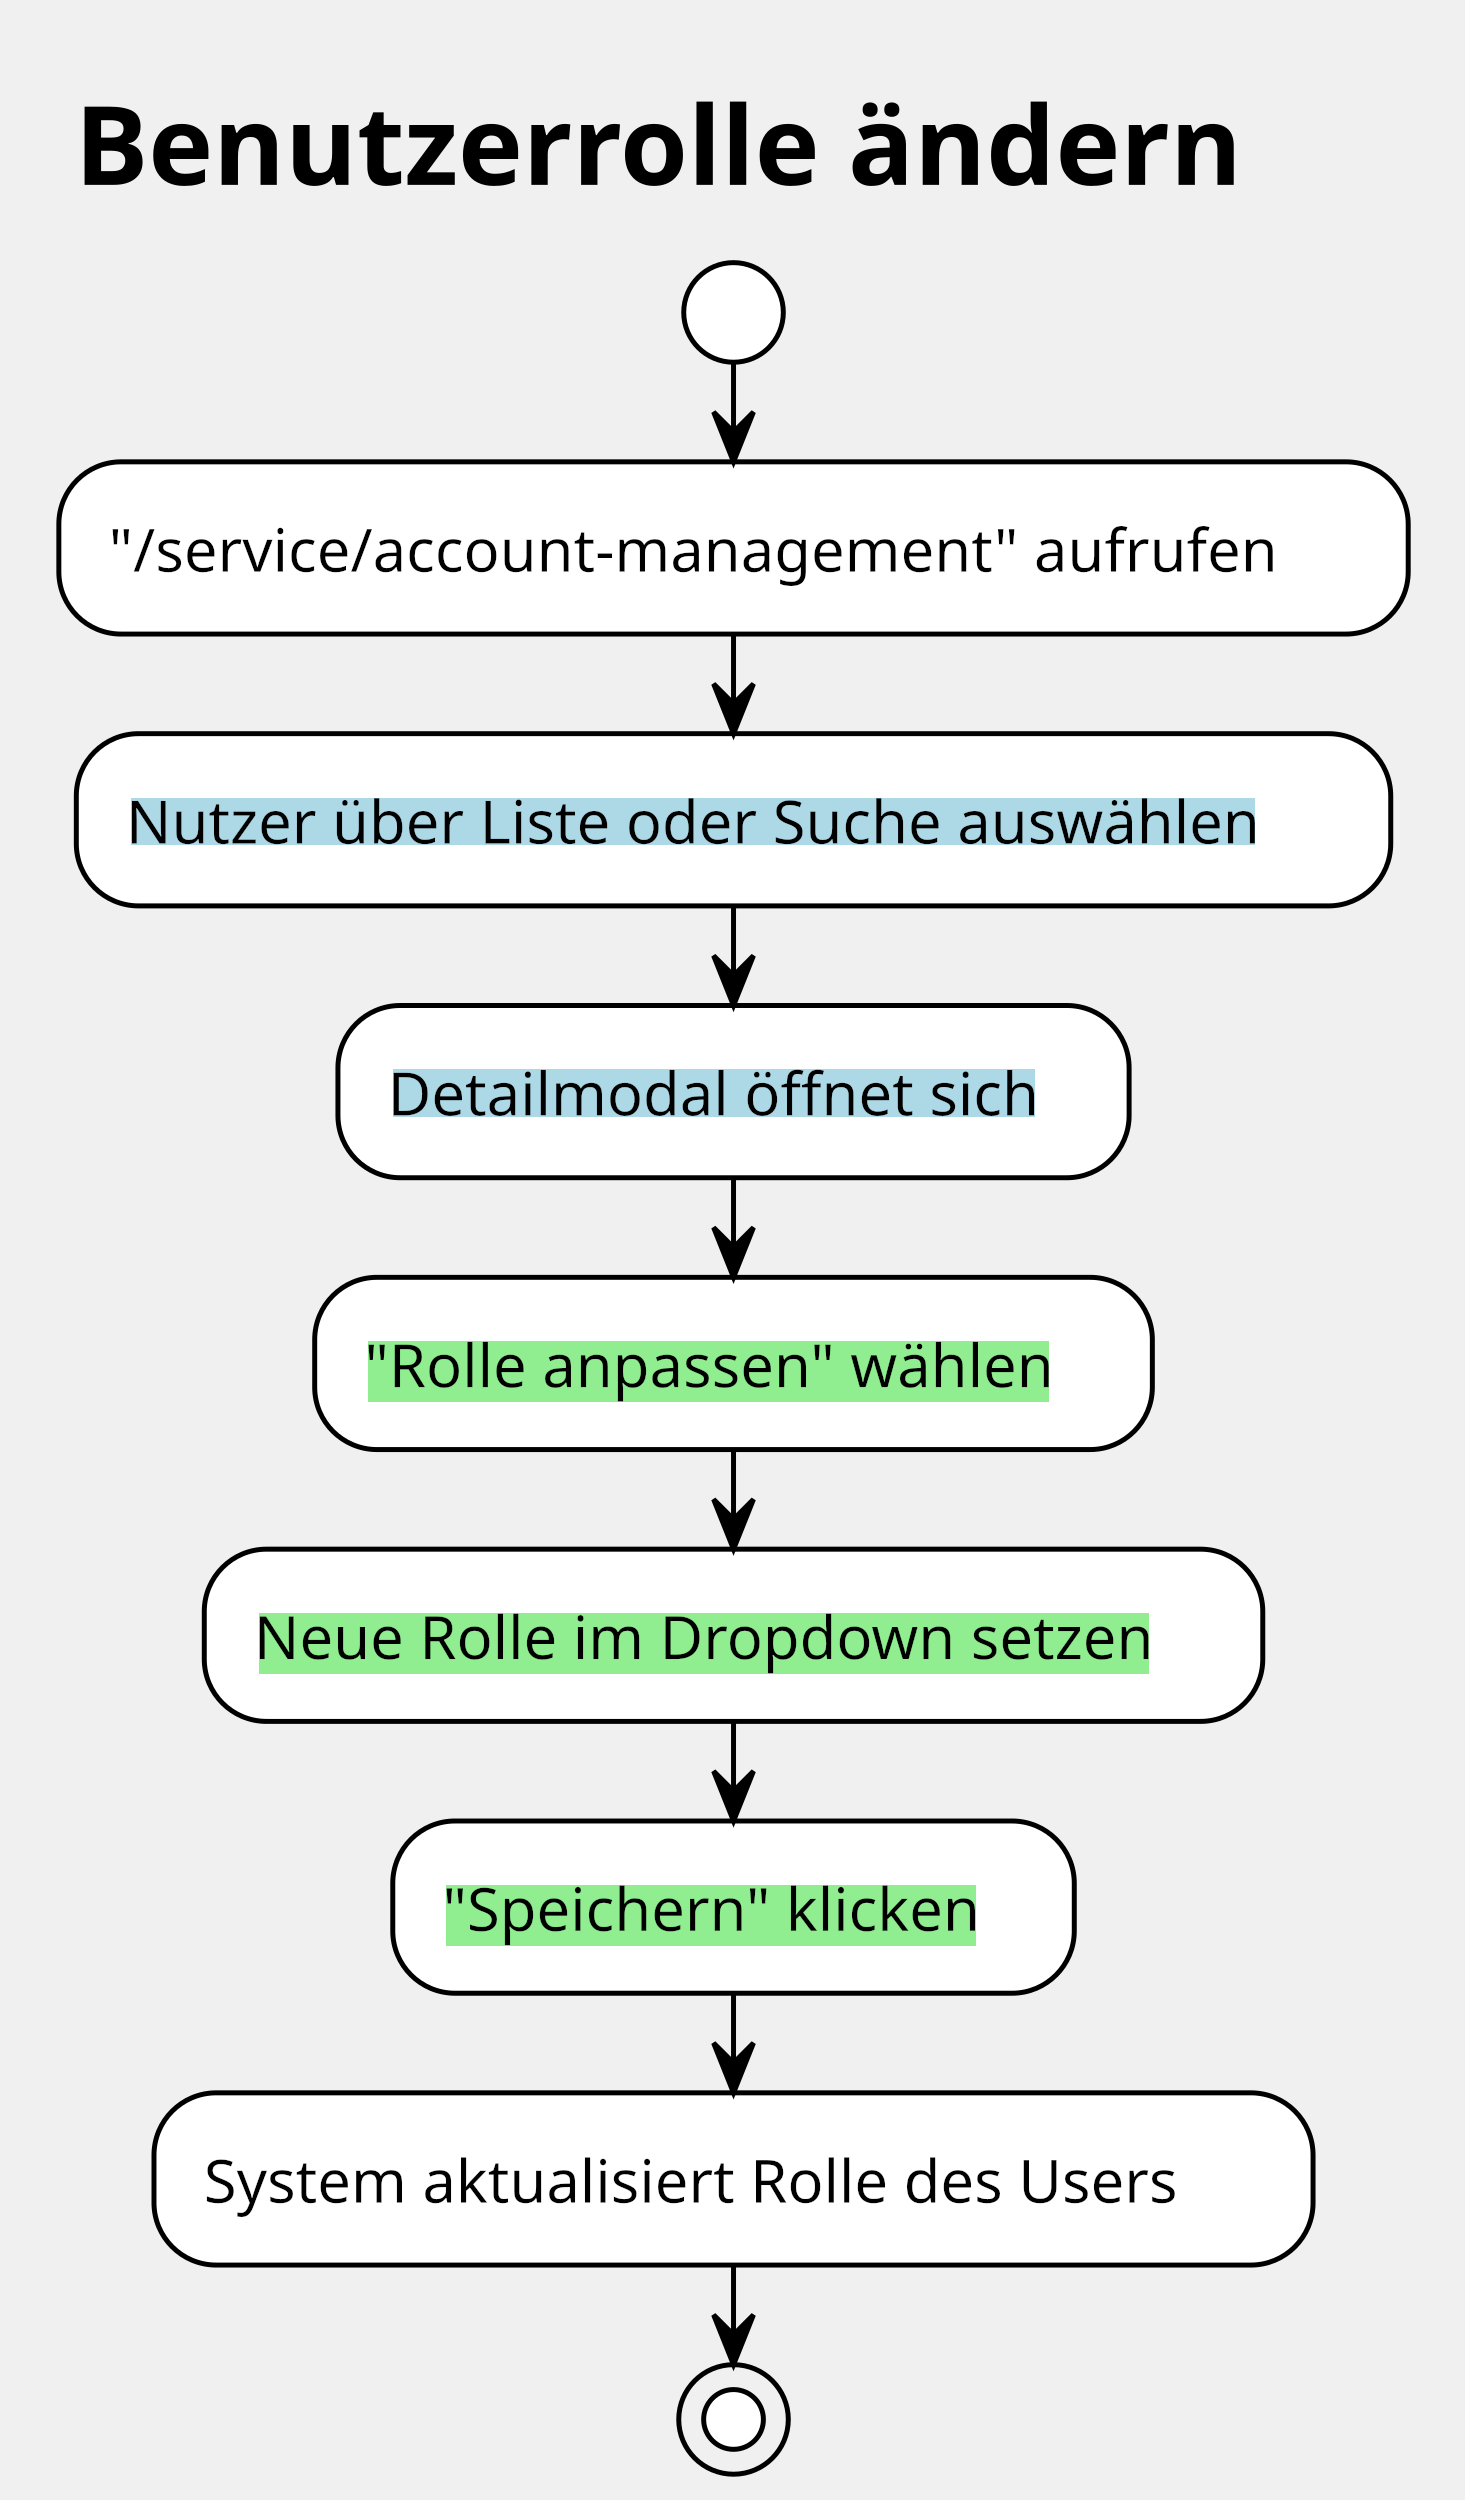
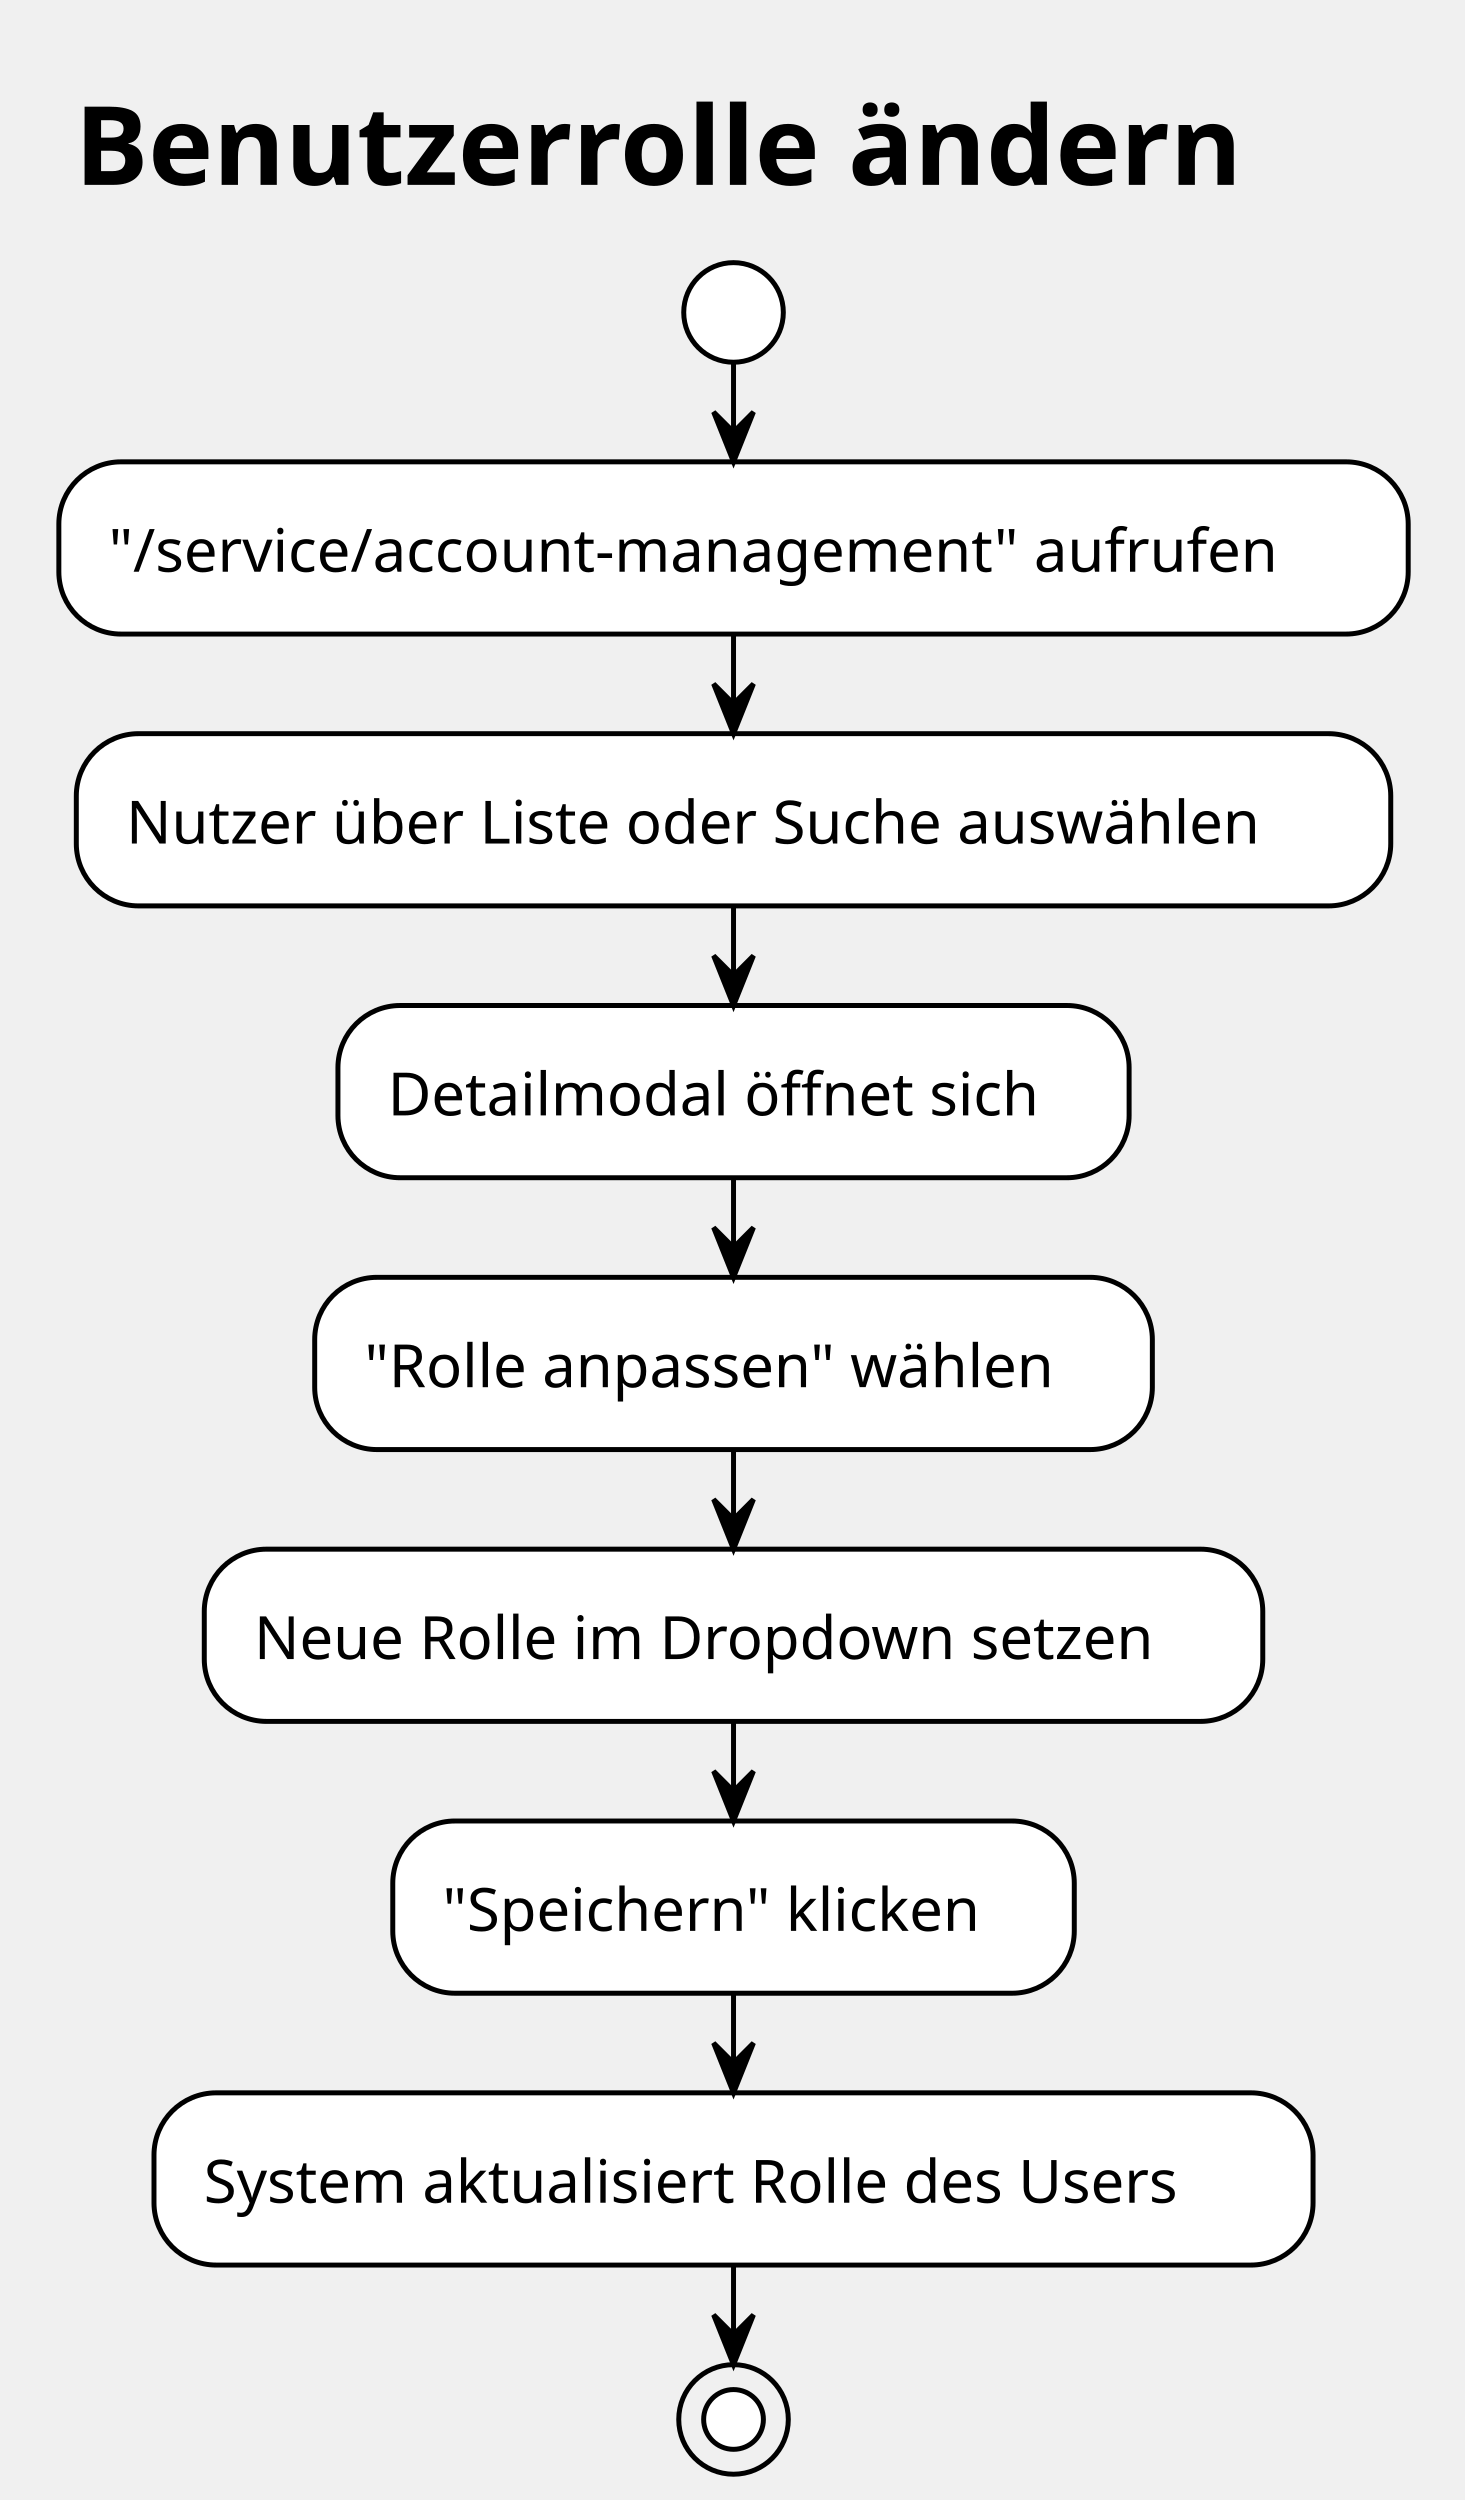
<svg xmlns="http://www.w3.org/2000/svg" contentStyleType="text/css" data-diagram-type="ACTIVITY" height="502px" preserveAspectRatio="none" style="width:294px;height:502px;background:#FFFFFF;" version="1.1" viewBox="0 0 294 502" width="294px" zoomAndPan="magnify">
-   <defs>
-     <filter height="1" id="b1y1vzah706wv00" width="1" x="0" y="0">
-       <feFlood flood-color="#FFFFFF" result="flood" />
-       <feComposite in="SourceGraphic" in2="flood" operator="over" />
-     </filter>
-     <filter height="1" id="b1y1vzah706wv01" width="1" x="0" y="0">
-       <feFlood flood-color="#ADD8E6" result="flood" />
-       <feComposite in="SourceGraphic" in2="flood" operator="over" />
-     </filter>
-     <filter height="1" id="b1y1vzah706wv02" width="1" x="0" y="0">
-       <feFlood flood-color="#90EE90" result="flood" />
-       <feComposite in="SourceGraphic" in2="flood" operator="over" />
-     </filter>
-   </defs>
+   <defs />
  <g>
    <g class="title" data-source-line="1">
      <text fill="#000000" font-family="Verdana" font-size="22" font-weight="bold" lengthAdjust="spacing" textLength="261.583" x="15" y="37.118">Benutzerrolle ändern</text>
    </g>
    <ellipse cx="147.292" cy="62.737" fill="#FFFFFF" rx="10" ry="10" style="stroke:#000000;stroke-width:1;" />
    <rect fill="#FFFFFF" height="34.584" rx="12.5" ry="12.5" style="stroke:#000000;stroke-width:1;" width="270.951" x="11.816" y="92.737" />
-     <text fill="#000000" filter="url(#b1y1vzah706wv00)" font-family="Verdana" font-size="12" lengthAdjust="spacing" textLength="250.951" x="21.816" y="114.802">"/service/account-management" aufrufen</text>
+     <text fill="#000000" font-family="Verdana" font-size="12" lengthAdjust="spacing" textLength="250.951" x="21.816" y="114.802">"/service/account-management" aufrufen</text>
    <rect fill="#FFFFFF" height="34.584" rx="12.5" ry="12.5" style="stroke:#000000;stroke-width:1;" width="263.938" x="15.323" y="147.321" />
-     <text fill="#000000" filter="url(#b1y1vzah706wv01)" font-family="Verdana" font-size="12" lengthAdjust="spacing" textLength="243.938" x="25.323" y="169.386">Nutzer über Liste oder Suche auswählen</text>
+     <text fill="#000000" font-family="Verdana" font-size="12" lengthAdjust="spacing" textLength="243.938" x="25.323" y="169.386">Nutzer über Liste oder Suche auswählen</text>
    <rect fill="#FFFFFF" height="34.584" rx="12.5" ry="12.5" style="stroke:#000000;stroke-width:1;" width="158.867" x="67.858" y="201.905" />
-     <text fill="#000000" filter="url(#b1y1vzah706wv01)" font-family="Verdana" font-size="12" lengthAdjust="spacing" textLength="138.867" x="77.858" y="223.97">Detailmodal öffnet sich</text>
+     <text fill="#000000" font-family="Verdana" font-size="12" lengthAdjust="spacing" textLength="138.867" x="77.858" y="223.97">Detailmodal öffnet sich</text>
    <rect fill="#FFFFFF" height="34.584" rx="12.5" ry="12.5" style="stroke:#000000;stroke-width:1;" width="168.201" x="63.191" y="256.489" />
-     <text fill="#000000" filter="url(#b1y1vzah706wv02)" font-family="Verdana" font-size="12" lengthAdjust="spacing" textLength="148.201" x="73.191" y="278.554">"Rolle anpassen" wählen</text>
+     <text fill="#000000" font-family="Verdana" font-size="12" lengthAdjust="spacing" textLength="148.201" x="73.191" y="278.554">"Rolle anpassen" wählen</text>
    <rect fill="#FFFFFF" height="34.584" rx="12.5" ry="12.5" style="stroke:#000000;stroke-width:1;" width="212.545" x="41.019" y="311.073" />
-     <text fill="#000000" filter="url(#b1y1vzah706wv02)" font-family="Verdana" font-size="12" lengthAdjust="spacing" textLength="192.545" x="51.019" y="333.138">Neue Rolle im Dropdown setzen</text>
+     <text fill="#000000" font-family="Verdana" font-size="12" lengthAdjust="spacing" textLength="192.545" x="51.019" y="333.138">Neue Rolle im Dropdown setzen</text>
    <rect fill="#FFFFFF" height="34.584" rx="12.5" ry="12.5" style="stroke:#000000;stroke-width:1;" width="136.848" x="78.868" y="365.657" />
-     <text fill="#000000" filter="url(#b1y1vzah706wv02)" font-family="Verdana" font-size="12" lengthAdjust="spacing" textLength="116.848" x="88.868" y="387.722">"Speichern" klicken</text>
+     <text fill="#000000" font-family="Verdana" font-size="12" lengthAdjust="spacing" textLength="116.848" x="88.868" y="387.722">"Speichern" klicken</text>
    <rect fill="#FFFFFF" height="34.584" rx="12.5" ry="12.5" style="stroke:#000000;stroke-width:1;" width="232.742" x="30.92" y="420.241" />
-     <text fill="#000000" filter="url(#b1y1vzah706wv00)" font-family="Verdana" font-size="12" lengthAdjust="spacing" textLength="212.742" x="40.92" y="442.306">System aktualisiert Rolle des Users</text>
+     <text fill="#000000" font-family="Verdana" font-size="12" lengthAdjust="spacing" textLength="212.742" x="40.92" y="442.306">System aktualisiert Rolle des Users</text>
    <ellipse cx="147.292" cy="485.825" fill="none" rx="11" ry="11" style="stroke:#000000;stroke-width:1;" />
    <ellipse cx="147.292" cy="485.825" fill="#FFFFFF" rx="6" ry="6" style="stroke:#000000;stroke-width:1;" />
    <line style="stroke:#000000;stroke-width:1;" x1="147.292" x2="147.292" y1="72.737" y2="92.737" />
    <polygon fill="#000000" points="143.292,82.737,147.292,92.737,151.292,82.737,147.292,86.737" style="stroke:#000000;stroke-width:1;" />
    <line style="stroke:#000000;stroke-width:1;" x1="147.292" x2="147.292" y1="127.321" y2="147.321" />
    <polygon fill="#000000" points="143.292,137.321,147.292,147.321,151.292,137.321,147.292,141.321" style="stroke:#000000;stroke-width:1;" />
    <line style="stroke:#000000;stroke-width:1;" x1="147.292" x2="147.292" y1="181.905" y2="201.905" />
    <polygon fill="#000000" points="143.292,191.905,147.292,201.905,151.292,191.905,147.292,195.905" style="stroke:#000000;stroke-width:1;" />
    <line style="stroke:#000000;stroke-width:1;" x1="147.292" x2="147.292" y1="236.489" y2="256.489" />
    <polygon fill="#000000" points="143.292,246.489,147.292,256.489,151.292,246.489,147.292,250.489" style="stroke:#000000;stroke-width:1;" />
    <line style="stroke:#000000;stroke-width:1;" x1="147.292" x2="147.292" y1="291.073" y2="311.073" />
    <polygon fill="#000000" points="143.292,301.073,147.292,311.073,151.292,301.073,147.292,305.073" style="stroke:#000000;stroke-width:1;" />
    <line style="stroke:#000000;stroke-width:1;" x1="147.292" x2="147.292" y1="345.657" y2="365.657" />
    <polygon fill="#000000" points="143.292,355.657,147.292,365.657,151.292,355.657,147.292,359.657" style="stroke:#000000;stroke-width:1;" />
    <line style="stroke:#000000;stroke-width:1;" x1="147.292" x2="147.292" y1="400.241" y2="420.241" />
    <polygon fill="#000000" points="143.292,410.241,147.292,420.241,151.292,410.241,147.292,414.241" style="stroke:#000000;stroke-width:1;" />
    <line style="stroke:#000000;stroke-width:1;" x1="147.292" x2="147.292" y1="454.825" y2="474.825" />
    <polygon fill="#000000" points="143.292,464.825,147.292,474.825,151.292,464.825,147.292,468.825" style="stroke:#000000;stroke-width:1;" />
  </g>
</svg>
